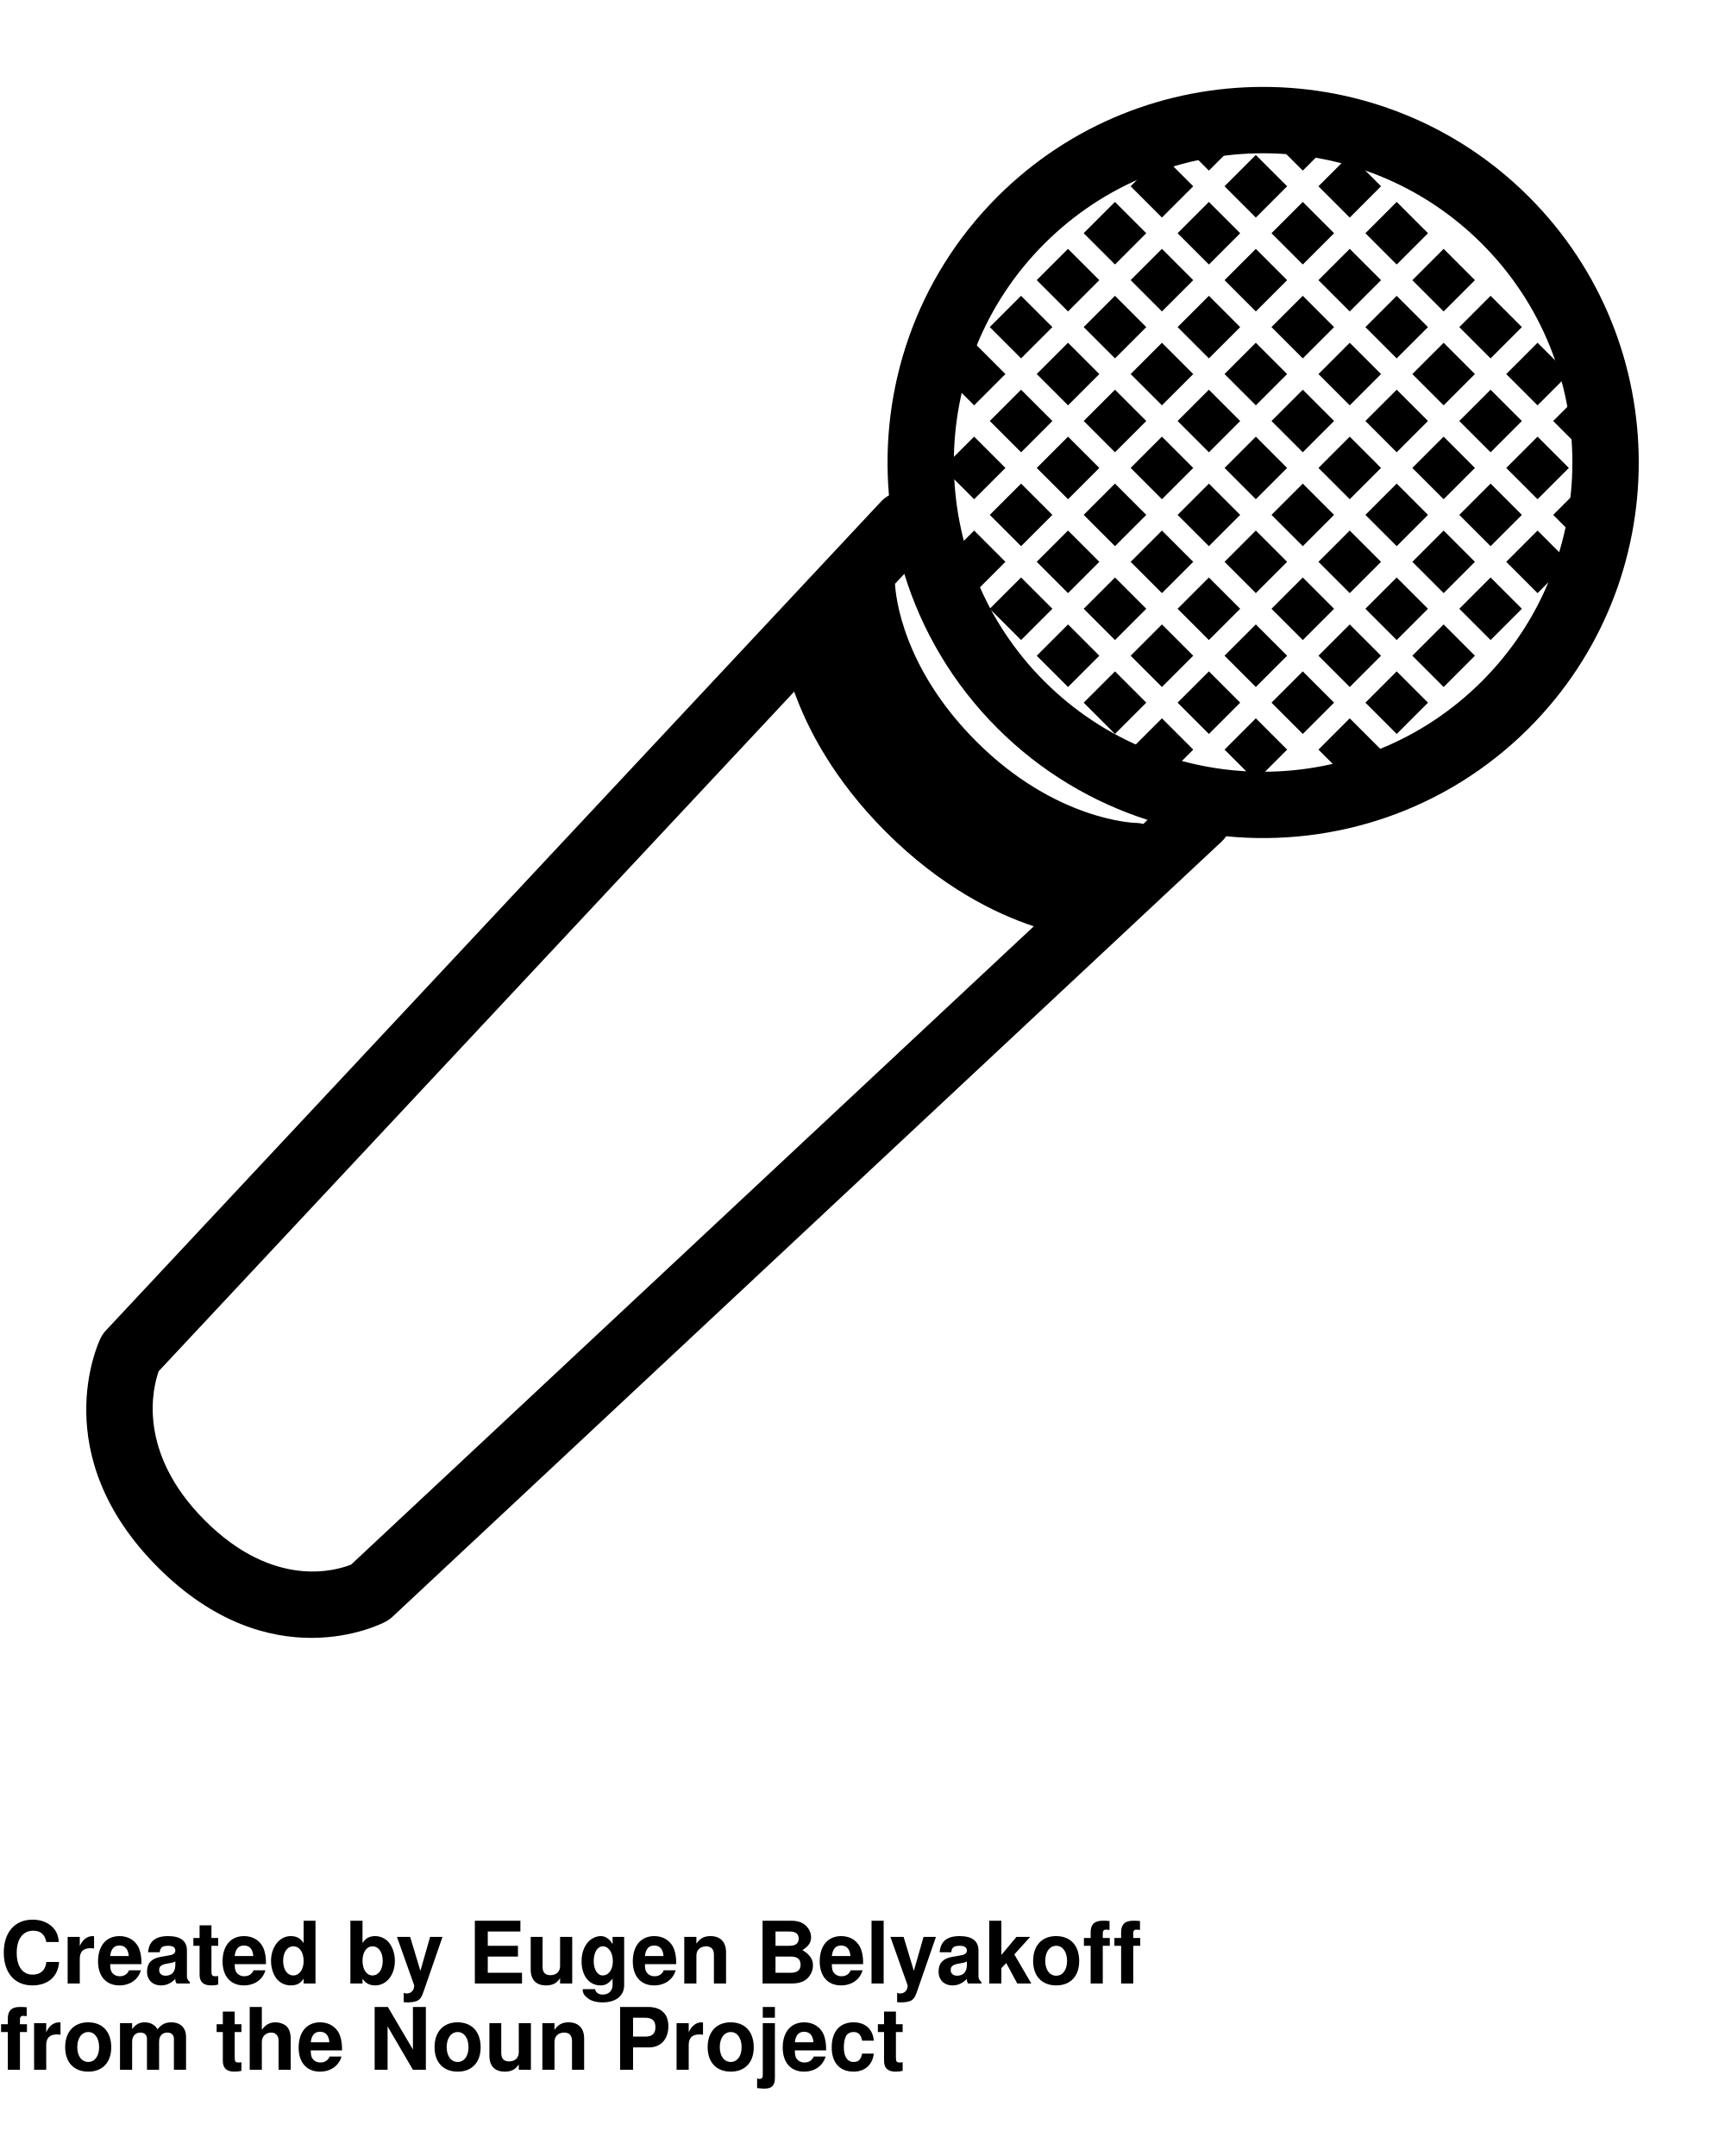
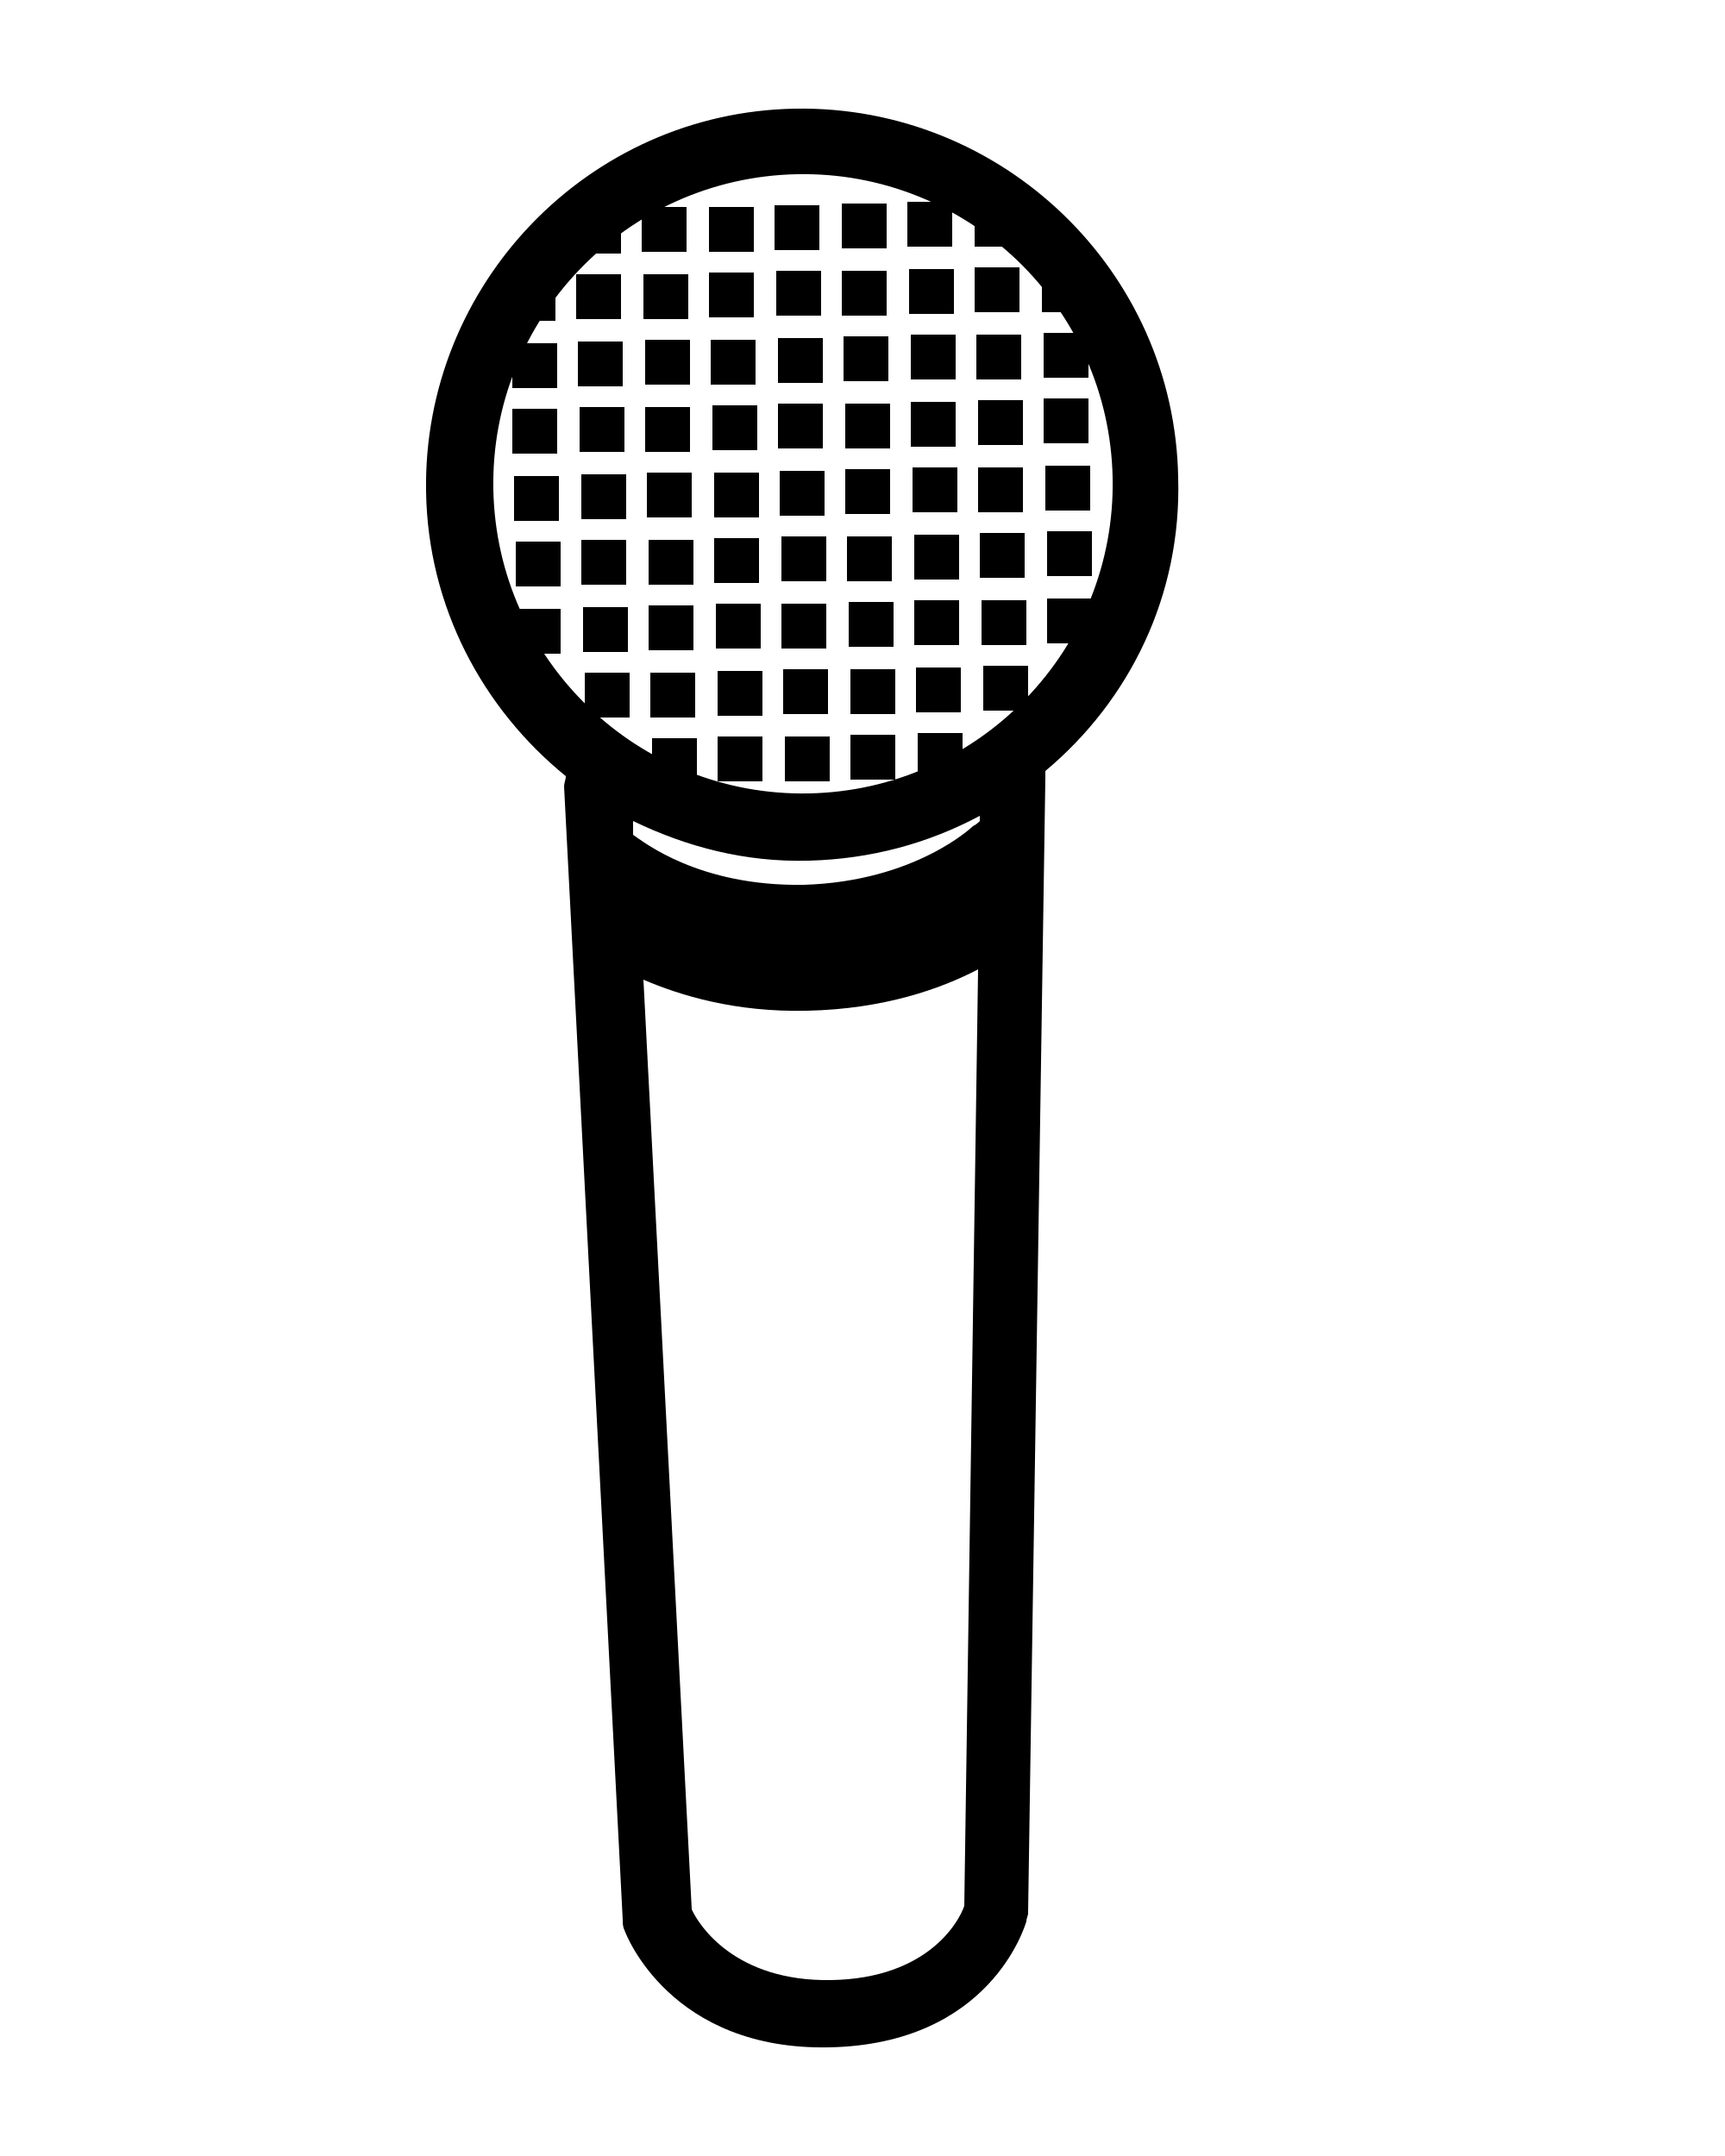
- <svg xmlns="http://www.w3.org/2000/svg" version="1.1" x="0px" y="0px" viewBox="0 0 100 125" enable-background="new 0 0 100 100" xml:space="preserve">
+ <svg xmlns="http://www.w3.org/2000/svg" version="1.1" id="Layer_1" x="0px" y="0px" viewBox="0 0 100 125" style="enable-background:new 0 0 100 125;" xml:space="preserve">
  <g>
    <g>
-       <path d="M67.359,45.275l-1.815-1.815l1.814-1.814l1.815,1.815L67.359,45.275z M64.637,42.553l-1.814-1.814l1.814-1.814    l1.814,1.814L64.637,42.553z M61.915,39.831L60.1,38.017l1.814-1.814l1.814,1.814L61.915,39.831z M59.193,37.109l-1.815-1.815    l1.814-1.814l1.815,1.815L59.193,37.109z M56.471,34.388l-1.814-1.814l1.814-1.814l1.814,1.814L56.471,34.388z" />
-       <path d="M72.802,45.275l-1.814-1.814l1.814-1.814l1.814,1.814L72.802,45.275z M70.081,42.553l-1.815-1.815l1.814-1.814    l1.815,1.815L70.081,42.553z M67.359,39.831l-1.814-1.814l1.814-1.814l1.814,1.814L67.359,39.831z M64.637,37.109l-1.814-1.814    l1.814-1.814l1.814,1.814L64.637,37.109z M61.915,34.388l-1.815-1.815l1.814-1.814l1.815,1.815L61.915,34.388z M59.193,31.666    l-1.814-1.814l1.814-1.814l1.814,1.814L59.193,31.666z M56.472,28.944l-1.815-1.815l1.814-1.814l1.815,1.815L56.472,28.944z" />
-       <path d="M78.246,45.275l-1.814-1.814l1.814-1.814l1.814,1.814L78.246,45.275z M75.524,42.553l-1.814-1.814l1.814-1.814    l1.814,1.814L75.524,42.553z M72.802,39.831l-1.815-1.815l1.814-1.814l1.815,1.815L72.802,39.831z M70.08,37.11l-1.814-1.814    l1.814-1.814l1.814,1.814L70.08,37.11z M67.359,34.388l-1.814-1.814l1.814-1.814l1.814,1.814L67.359,34.388z M64.637,31.666    l-1.815-1.815l1.814-1.814l1.815,1.815L64.637,31.666z M61.915,28.944l-1.814-1.814l1.814-1.814l1.814,1.814L61.915,28.944z     M59.194,26.223l-1.815-1.815l1.814-1.814l1.815,1.815L59.194,26.223z M56.472,23.501l-1.815-1.815l1.814-1.814l1.815,1.815    L56.472,23.501z" />
-       <path d="M80.968,42.553l-1.814-1.814l1.814-1.814l1.814,1.814L80.968,42.553z M78.246,39.831l-1.814-1.814l1.814-1.814    l1.814,1.814L78.246,39.831z M75.524,37.11l-1.815-1.815l1.814-1.814l1.815,1.815L75.524,37.11z M72.802,34.388l-1.814-1.814    l1.814-1.814l1.814,1.814L72.802,34.388z M70.08,31.666l-1.814-1.814l1.814-1.814l1.814,1.814L70.08,31.666z M67.359,28.944    l-1.815-1.815l1.814-1.814l1.815,1.815L67.359,28.944z M64.637,26.222l-1.814-1.814l1.814-1.814l1.814,1.814L64.637,26.222z     M61.915,23.501l-1.815-1.815l1.814-1.814l1.815,1.815L61.915,23.501z M59.193,20.779l-1.815-1.815l1.814-1.814l1.815,1.815    L59.193,20.779z" />
-       <path d="M83.689,39.831l-1.814-1.814l1.814-1.814l1.814,1.814L83.689,39.831z M80.967,37.109l-1.814-1.814l1.814-1.814    l1.814,1.814L80.967,37.109z M78.246,34.388l-1.815-1.815l1.814-1.814l1.815,1.815L78.246,34.388z M75.524,31.666l-1.814-1.814    l1.814-1.814l1.814,1.814L75.524,31.666z M72.802,28.944l-1.814-1.814l1.814-1.814l1.814,1.814L72.802,28.944z M70.081,26.223    l-1.815-1.815l1.814-1.814l1.815,1.815L70.081,26.223z M67.359,23.501l-1.814-1.814l1.814-1.814l1.814,1.814L67.359,23.501z     M64.637,20.779l-1.815-1.815l1.814-1.814l1.815,1.815L64.637,20.779z M61.915,18.057L60.1,16.242l1.814-1.814l1.815,1.815    L61.915,18.057z" />
-       <path d="M86.411,37.109l-1.814-1.814l1.814-1.814l1.814,1.814L86.411,37.109z M83.689,34.388l-1.814-1.814l1.814-1.814    l1.814,1.814L83.689,34.388z M80.968,31.666l-1.815-1.815l1.814-1.814l1.815,1.815L80.968,31.666z M78.246,28.944l-1.814-1.814    l1.814-1.814l1.814,1.814L78.246,28.944z M75.524,26.222l-1.814-1.814l1.814-1.814l1.814,1.814L75.524,26.222z M72.802,23.501    l-1.815-1.815l1.814-1.814l1.815,1.815L72.802,23.501z M70.081,20.779l-1.814-1.814l1.814-1.814l1.814,1.814L70.081,20.779z     M67.359,18.057l-1.815-1.815l1.814-1.814l1.815,1.815L67.359,18.057z M64.637,15.335l-1.815-1.815l1.814-1.814l1.815,1.815    L64.637,15.335z" />
-       <path d="M89.133,34.388l-1.814-1.814l1.814-1.814l1.814,1.814L89.133,34.388z M86.411,31.666l-1.814-1.814l1.814-1.814    l1.814,1.814L86.411,31.666z M83.689,28.944l-1.815-1.815l1.814-1.814l1.815,1.815L83.689,28.944z M80.968,26.222l-1.814-1.814    l1.814-1.814l1.814,1.814L80.968,26.222z M78.246,23.501l-1.814-1.814l1.814-1.814l1.814,1.814L78.246,23.501z M75.524,20.779    l-1.815-1.815l1.814-1.814l1.815,1.815L75.524,20.779z M72.802,18.057l-1.814-1.814l1.814-1.814l1.814,1.814L72.802,18.057z     M70.081,15.336l-1.815-1.815l1.814-1.814l1.815,1.815L70.081,15.336z M67.359,12.614l-1.815-1.815l1.814-1.814l1.815,1.815    L67.359,12.614z" />
-       <path d="M91.855,31.666l-1.814-1.814l1.814-1.814l1.814,1.814L91.855,31.666z M89.133,28.944l-1.814-1.814l1.814-1.814    l1.814,1.814L89.133,28.944z M86.411,26.223l-1.815-1.815l1.814-1.814l1.815,1.815L86.411,26.223z M83.689,23.501l-1.814-1.814    l1.814-1.814l1.814,1.814L83.689,23.501z M80.967,20.779l-1.814-1.814l1.814-1.814l1.814,1.814L80.967,20.779z M78.246,18.057    l-1.815-1.815l1.814-1.814l1.815,1.815L78.246,18.057z M75.524,15.335l-1.814-1.814l1.814-1.814l1.814,1.814L75.524,15.335z     M72.802,12.614l-1.815-1.815l1.814-1.814l1.815,1.815L72.802,12.614z M70.081,9.892l-1.815-1.815l1.814-1.814l1.815,1.815    L70.081,9.892z" />
-       <path d="M91.854,26.222l-1.814-1.814l1.814-1.814l1.814,1.814L91.854,26.222z M89.133,23.501l-1.815-1.815l1.814-1.814    l1.815,1.815L89.133,23.501z M86.411,20.779l-1.814-1.814l1.814-1.814l1.814,1.814L86.411,20.779z M83.689,18.057l-1.814-1.814    l1.814-1.814l1.814,1.814L83.689,18.057z M80.968,15.336l-1.815-1.815l1.814-1.814l1.815,1.815L80.968,15.336z M78.246,12.614    l-1.814-1.814l1.814-1.814l1.814,1.814L78.246,12.614z M75.524,9.892l-1.815-1.815l1.814-1.814l1.815,1.815L75.524,9.892z" />
+       <path d="M55.8,45.1l-2.6,0l0-2.6l2.6,0L55.8,45.1z M51.9,45.2l-2.6,0l0-2.6l2.6,0L51.9,45.2z M48.1,45.3l-2.6,0l0-2.6l2.6,0    L48.1,45.3z M44.2,45.3l-2.6,0l0-2.6l2.6,0L44.2,45.3z M40.4,45.4l-2.6,0l0-2.6l2.6,0L40.4,45.4z" />
+       <path d="M59.6,41.2l-2.6,0l0-2.6l2.6,0L59.6,41.2z M55.7,41.3l-2.6,0l0-2.6l2.6,0L55.7,41.3z M51.9,41.4l-2.6,0l0-2.6l2.6,0    L51.9,41.4z M48,41.4l-2.6,0l0-2.6l2.6,0L48,41.4z M44.2,41.5l-2.6,0l0-2.6l2.6,0L44.2,41.5z M40.3,41.6l-2.6,0l0-2.6l2.6,0    L40.3,41.6z M36.5,41.6l-2.6,0l0-2.6l2.6,0L36.5,41.6z" />
+       <path d="M63.3,37.3l-2.6,0l0-2.6l2.6,0L63.3,37.3z M59.5,37.4l-2.6,0l0-2.6l2.6,0L59.5,37.4z M55.6,37.4l-2.6,0l0-2.6l2.6,0    L55.6,37.4z M51.8,37.5l-2.6,0l0-2.6l2.6,0L51.8,37.5z M47.9,37.6l-2.6,0l0-2.6l2.6,0L47.9,37.6z M44.1,37.6l-2.6,0l0-2.6l2.6,0    L44.1,37.6z M40.2,37.7l-2.6,0l0-2.6l2.6,0L40.2,37.7z M36.4,37.8l-2.6,0l0-2.6l2.6,0L36.4,37.8z M32.5,37.9l-2.6,0l0-2.6l2.6,0    L32.5,37.9z" />
+       <path d="M63.3,33.4l-2.6,0l0-2.6l2.6,0L63.3,33.4z M59.4,33.5l-2.6,0l0-2.6l2.6,0L59.4,33.5z M55.6,33.6l-2.6,0l0-2.6l2.6,0    L55.6,33.6z M51.7,33.7l-2.6,0l0-2.6l2.6,0L51.7,33.7z M47.9,33.7l-2.6,0l0-2.6l2.6,0L47.9,33.7z M44,33.8l-2.6,0l0-2.6l2.6,0    L44,33.8z M40.2,33.9l-2.6,0l0-2.6l2.6,0L40.2,33.9z M36.3,33.9l-2.6,0l0-2.6l2.6,0L36.3,33.9z M32.5,34l-2.6,0l0-2.6l2.6,0    L32.5,34z" />
+       <path d="M63.2,29.6l-2.6,0l0-2.6l2.6,0L63.2,29.6z M59.3,29.7l-2.6,0l0-2.6l2.6,0L59.3,29.7z M55.5,29.7l-2.6,0l0-2.6l2.6,0    L55.5,29.7z M51.6,29.8l-2.6,0l0-2.6l2.6,0L51.6,29.8z M47.8,29.9l-2.6,0l0-2.6l2.6,0L47.8,29.9z M44,30l-2.6,0l0-2.6l2.6,0L44,30    z M40.1,30l-2.6,0l0-2.6l2.6,0L40.1,30z M36.3,30.1l-2.6,0l0-2.6l2.6,0L36.3,30.1z M32.4,30.2l-2.6,0l0-2.6l2.6,0L32.4,30.2z" />
+       <path d="M63.1,25.7l-2.6,0l0-2.6l2.6,0L63.1,25.7z M59.3,25.8l-2.6,0l0-2.6l2.6,0L59.3,25.8z M55.4,25.9l-2.6,0l0-2.6l2.6,0    L55.4,25.9z M51.6,26L49,26l0-2.6l2.6,0L51.6,26z M47.7,26l-2.6,0l0-2.6l2.6,0L47.7,26z M43.9,26.1l-2.6,0l0-2.6l2.6,0L43.9,26.1z     M40,26.2l-2.6,0l0-2.6l2.6,0L40,26.2z M36.2,26.2l-2.6,0l0-2.6l2.6,0L36.2,26.2z M32.3,26.3l-2.6,0l0-2.6l2.6,0L32.3,26.3z" />
+       <path d="M63.1,21.9l-2.6,0l0-2.6l2.6,0L63.1,21.9z M59.2,22l-2.6,0l0-2.6l2.6,0L59.2,22z M55.4,22l-2.6,0l0-2.6l2.6,0L55.4,22z     M51.5,22.1l-2.6,0l0-2.6l2.6,0L51.5,22.1z M47.7,22.2l-2.6,0l0-2.6l2.6,0L47.7,22.2z M43.8,22.3l-2.6,0l0-2.6l2.6,0L43.8,22.3z     M40,22.3l-2.6,0l0-2.6l2.6,0L40,22.3z M36.1,22.4l-2.6,0l0-2.6l2.6,0L36.1,22.4z M32.3,22.5l-2.6,0l0-2.6l2.6,0L32.3,22.5z" />
+       <path d="M63,18.1l-2.6,0l0-2.6l2.6,0L63,18.1z M59.1,18.1l-2.6,0l0-2.6l2.6,0L59.1,18.1z M55.3,18.2l-2.6,0l0-2.6l2.6,0L55.3,18.2    z M51.4,18.3l-2.6,0l0-2.6l2.6,0L51.4,18.3z M47.6,18.3l-2.6,0l0-2.6l2.6,0L47.6,18.3z M43.7,18.4l-2.6,0l0-2.6l2.6,0L43.7,18.4z     M39.9,18.5l-2.6,0l0-2.6l2.6,0L39.9,18.5z M36,18.5l-2.6,0l0-2.6l2.6,0L36,18.5z M32.2,18.6l-2.6,0l0-2.6l2.6,0L32.2,18.6z" />
+       <path d="M59.1,14.3l-2.6,0l0-2.6l2.6,0L59.1,14.3z M55.2,14.3l-2.6,0l0-2.6l2.6,0L55.2,14.3z M51.4,14.4l-2.6,0l0-2.6l2.6,0    L51.4,14.4z M47.5,14.5l-2.6,0l0-2.6l2.6,0L47.5,14.5z M43.7,14.6l-2.6,0l0-2.6l2.6,0L43.7,14.6z M39.8,14.6l-2.6,0l0-2.6l2.6,0    L39.8,14.6z M36,14.7l-2.6,0l0-2.6l2.6,0L36,14.7z" />
    </g>
-     <path d="M88.629,42.219c8.494-8.494,8.494-22.316,0.001-30.809c-8.495-8.495-22.317-8.495-30.811-0.001   c-4.731,4.731-6.824,11.115-6.285,17.31c-0.159,0.093-0.31,0.2-0.442,0.341L6.151,77.124c-0.132,0.141-0.241,0.3-0.325,0.473   c-0.133,0.273-3.177,6.769,3.335,13.281c6.548,6.548,12.916,3.29,13.184,3.148c0.15-0.079,0.289-0.179,0.414-0.295L70.822,48.79   c0.1-0.094,0.187-0.196,0.263-0.305C77.353,49.098,83.838,47.01,88.629,42.219z M60.541,14.131   c6.993-6.993,18.373-6.993,25.367,0.001c6.993,6.993,6.993,18.372-0.001,25.366c-6.994,6.994-18.373,6.995-25.366,0.001   C53.547,32.504,53.547,21.125,60.541,14.131z M20.356,90.709c-0.849,0.344-4.469,1.452-8.474-2.552   c-3.985-3.985-3.014-7.726-2.681-8.66L46.04,40.1c0.782,2.172,2.309,5.126,5.316,8.132c3.213,3.213,6.372,4.744,8.574,5.473   L20.356,90.709z M66.28,47.768c-0.147-0.035-0.298-0.059-0.455-0.059c-0.045,0-4.628-0.123-9.226-4.72   c-4.283-4.283-4.678-8.438-4.715-9.14l0.54-0.578c1.011,3.276,2.806,6.361,5.395,8.949c2.525,2.525,5.522,4.293,8.708,5.316   L66.28,47.768z" />
+     <path d="M68.3,27.7c-0.2-12-10.2-21.6-22.2-21.4c-12,0.2-21.6,10.2-21.4,22.2c0.1,6.7,3.3,12.6,8.1,16.5c0,0.2-0.1,0.4-0.1,0.6   l3.4,65.7c0,0.2,0,0.4,0.1,0.6c0.1,0.3,2.7,7,11.9,6.8c9.3-0.2,11.3-7,11.4-7.3c0-0.2,0.1-0.3,0.1-0.5l1-65.8c0-0.1,0-0.3,0-0.4   C65.5,40.6,68.5,34.5,68.3,27.7z M28.6,28.4c-0.2-9.9,7.7-18.1,17.6-18.3c9.9-0.2,18.1,7.7,18.3,17.6c0.2,9.9-7.7,18.1-17.6,18.3   C37,46.2,28.8,38.3,28.6,28.4z M55.9,110.5c-0.3,0.9-2.1,4.2-7.7,4.3c-5.6,0.1-7.7-3.2-8.1-4.1l-2.8-53.9c2.1,0.9,5.3,1.9,9.5,1.8   c4.5-0.1,7.8-1.3,9.9-2.4L55.9,110.5z M56.8,47.6c-0.1,0.1-0.2,0.2-0.4,0.3c0,0-3.3,3.2-9.8,3.4c-6.1,0.1-9.3-2.5-9.9-2.9l0-0.8   c3.1,1.5,6.5,2.4,10.2,2.3c3.6-0.1,6.9-1,9.9-2.6L56.8,47.6z" />
  </g>
-   <text x="0" y="115" fill="#000000" font-size="5px" font-weight="bold" font-family="'Helvetica Neue', Helvetica, Arial-Unicode, Arial, Sans-serif">Created by Eugen Belyakoff</text>
-   <text x="0" y="120" fill="#000000" font-size="5px" font-weight="bold" font-family="'Helvetica Neue', Helvetica, Arial-Unicode, Arial, Sans-serif">from the Noun Project</text>
</svg>
